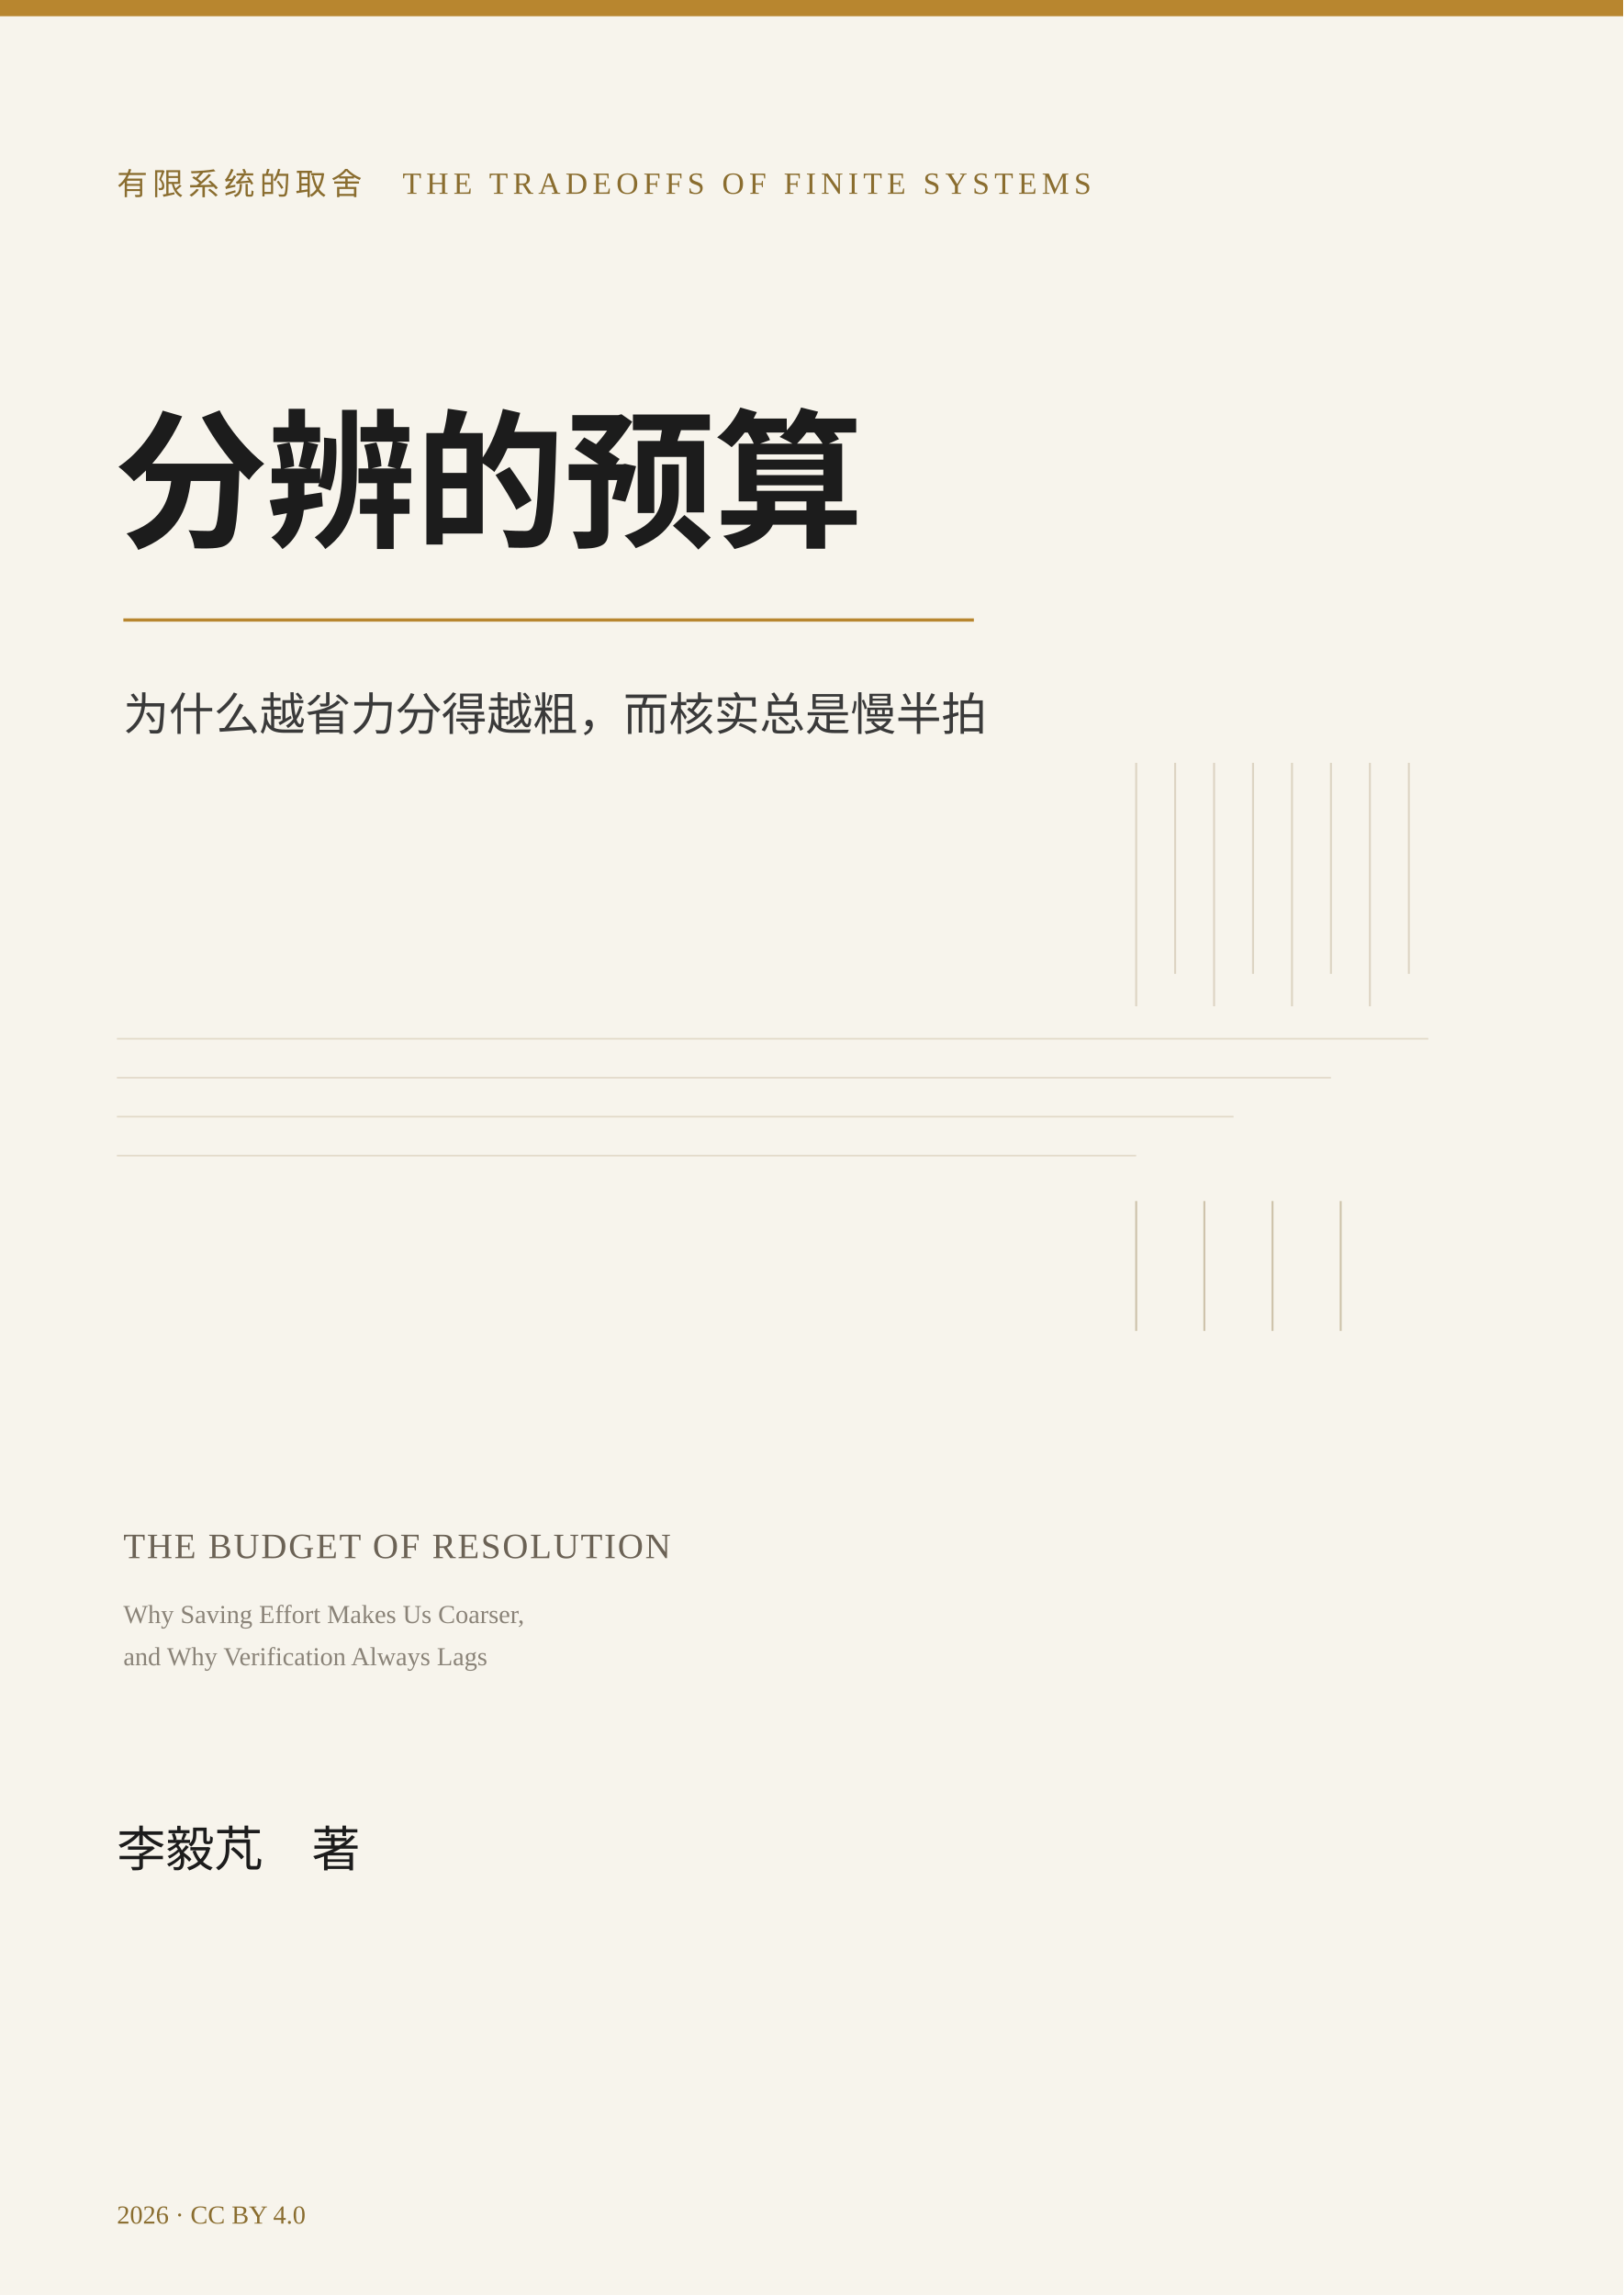
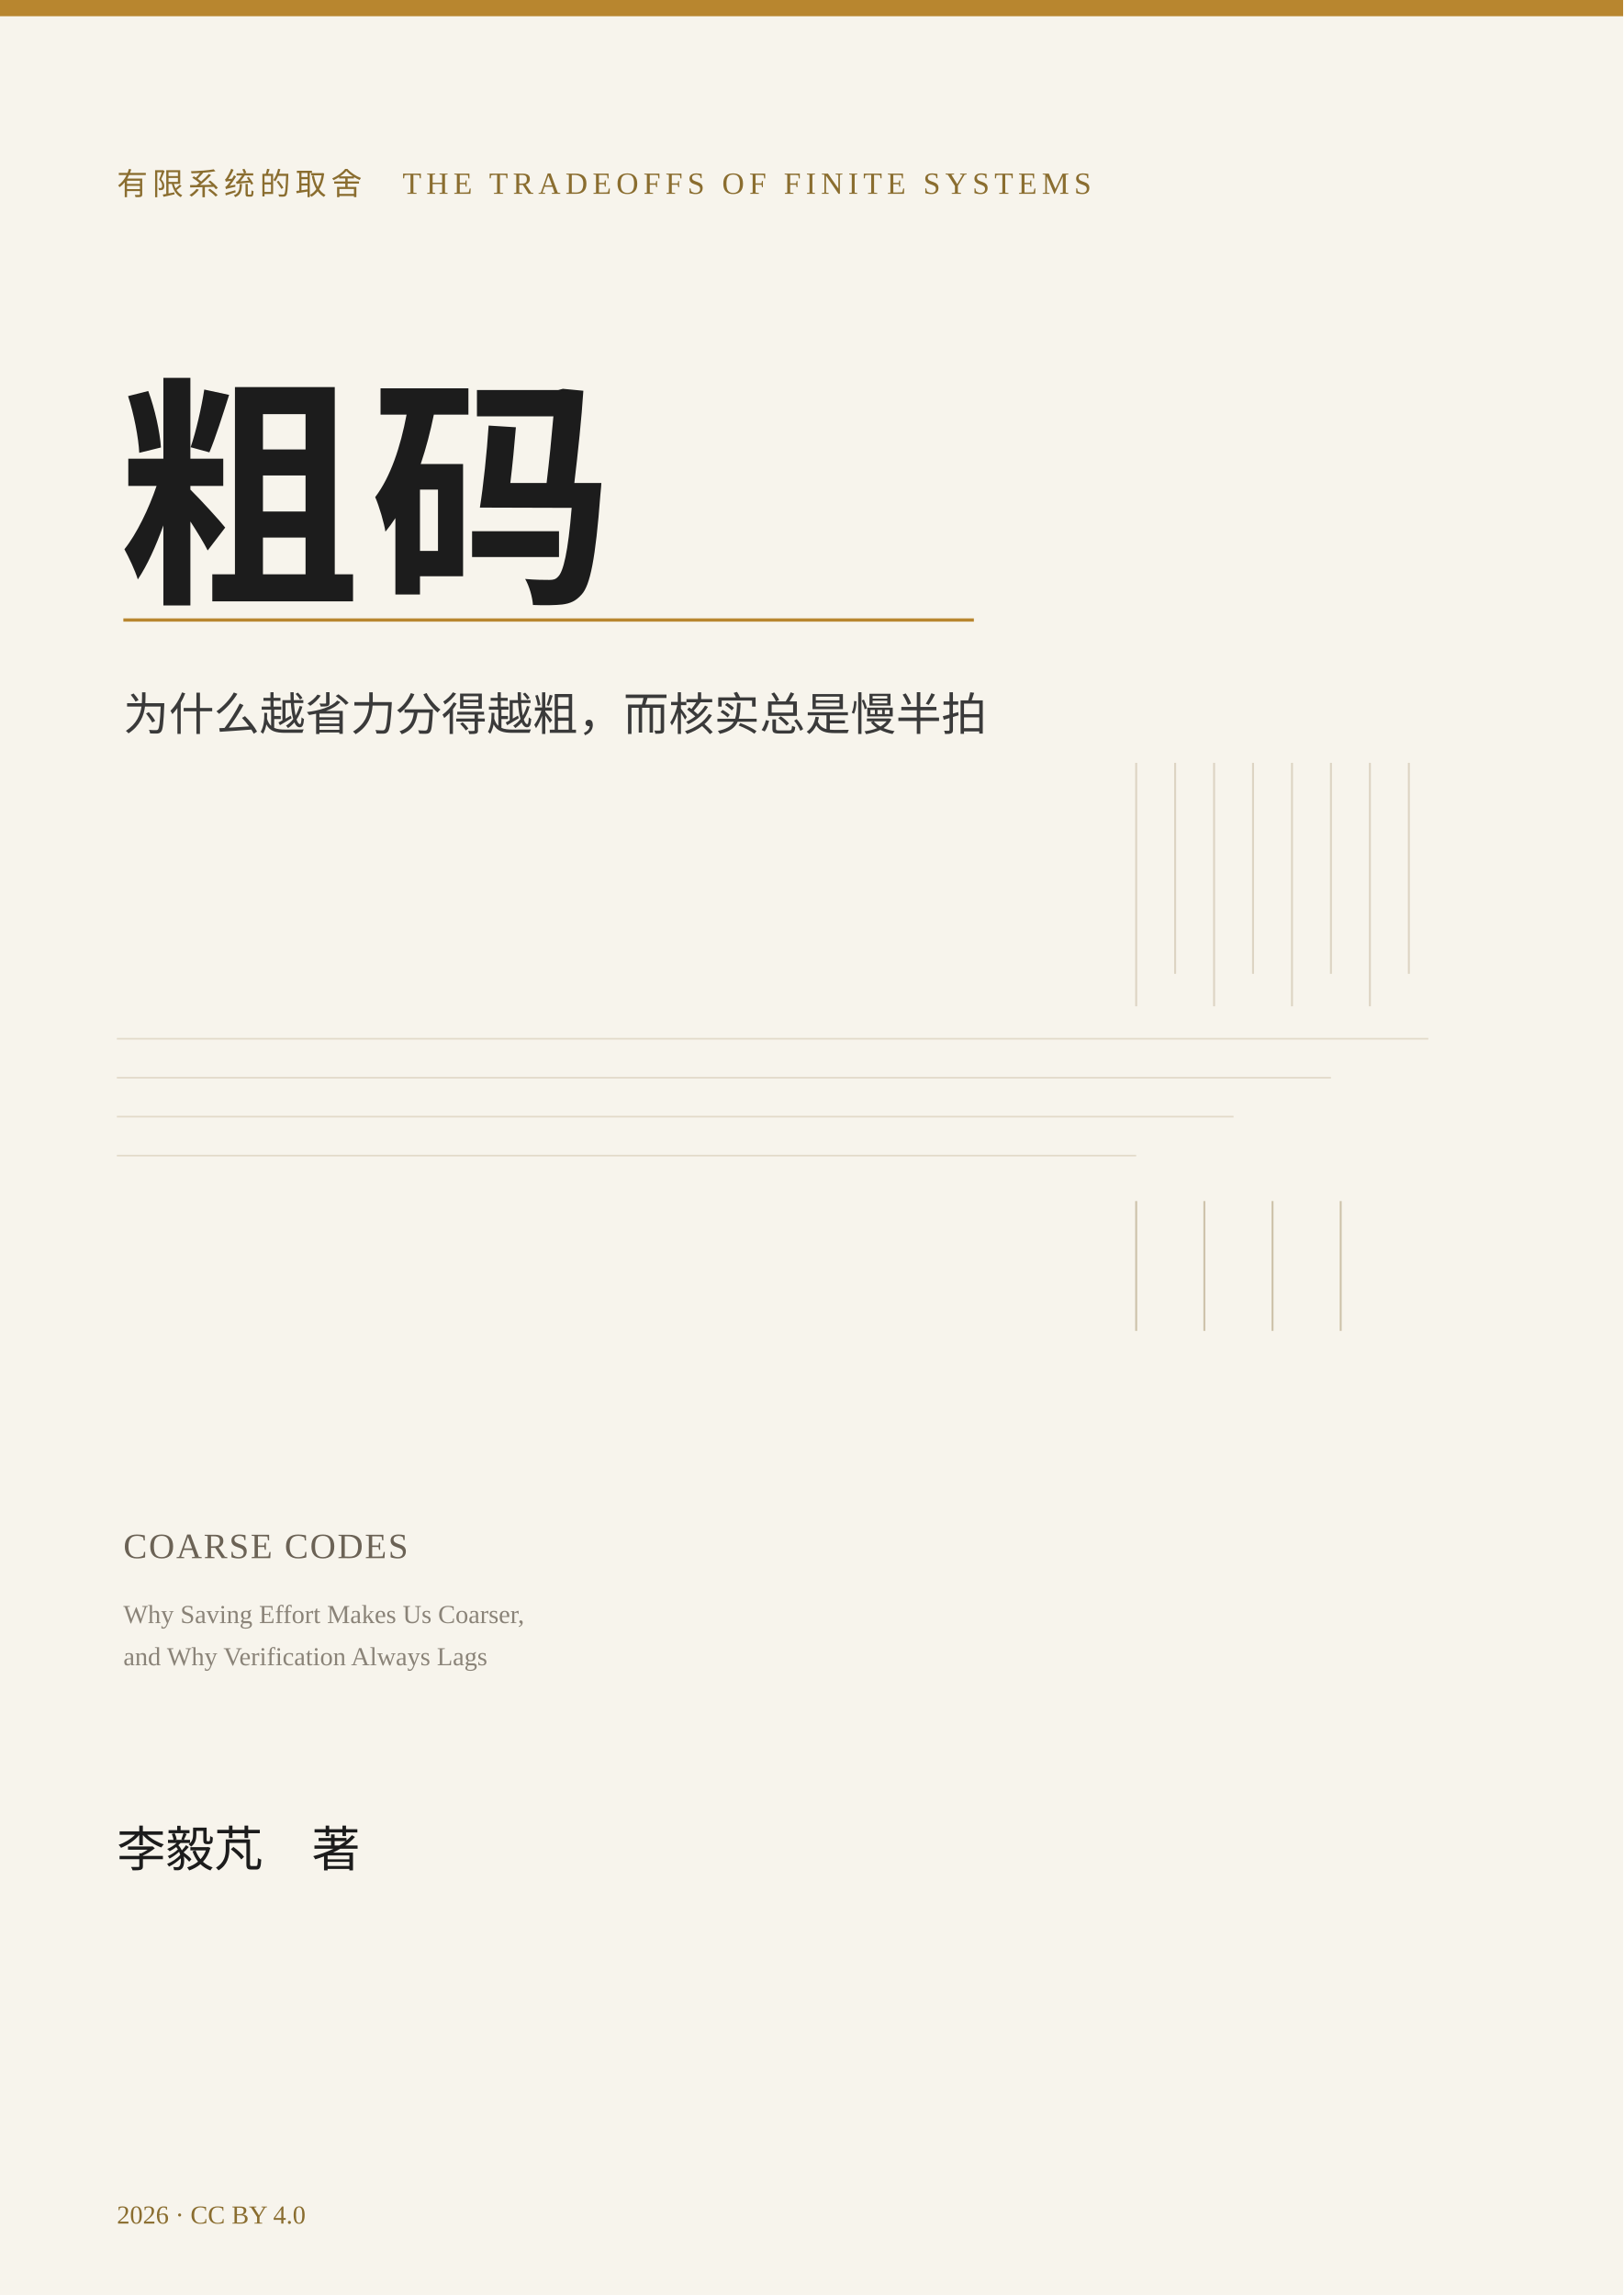
<svg xmlns="http://www.w3.org/2000/svg" viewBox="0 0 1000 1414" width="1000" height="1414">
  <rect width="1000" height="1414" fill="#f7f4ec" />
  <rect x="0" y="0" width="1000" height="10" fill="#b8862f" />
  <g stroke="#d8cfbc" stroke-width="1.2" opacity="0.85">
    <line x1="700" y1="470" x2="700" y2="620" />
    <line x1="724" y1="470" x2="724" y2="600" />
    <line x1="748" y1="470" x2="748" y2="620" />
    <line x1="772" y1="470" x2="772" y2="600" />
    <line x1="796" y1="470" x2="796" y2="620" />
    <line x1="820" y1="470" x2="820" y2="600" />
    <line x1="844" y1="470" x2="844" y2="620" />
    <line x1="868" y1="470" x2="868" y2="600" />
  </g>
  <g stroke="#c9bda3" stroke-width="1.2" opacity="0.9">
    <line x1="700" y1="740" x2="700" y2="820" />
    <line x1="742" y1="740" x2="742" y2="820" />
    <line x1="784" y1="740" x2="784" y2="820" />
    <line x1="826" y1="740" x2="826" y2="820" />
  </g>
  <line x1="72" y1="640" x2="880" y2="640" stroke="#e2dac9" stroke-width="1" />
  <line x1="72" y1="664" x2="820" y2="664" stroke="#e2dac9" stroke-width="1" />
  <line x1="72" y1="688" x2="760" y2="688" stroke="#e2dac9" stroke-width="1" />
  <line x1="72" y1="712" x2="700" y2="712" stroke="#e2dac9" stroke-width="1" />
  <style>text{font-family:"Times New Roman","SimSun",serif}</style>
  <text x="72" y="120" font-size="19" fill="#8a6d2f" letter-spacing="3">有限系统的取舍　THE TRADEOFFS OF FINITE SYSTEMS</text>
-   <text x="72" y="330" font-size="92" font-weight="700" fill="#1c1c1c">分辨的预算</text>
+   <text x="72" y="360" font-size="150" font-weight="700" fill="#1c1c1c" letter-spacing="6">粗码</text>
  <line x1="76" y1="382" x2="600" y2="382" stroke="#b8862f" stroke-width="2" />
  <text x="76" y="450" font-size="28" fill="#3a3a3a">为什么越省力分得越粗，而核实总是慢半拍</text>
-   <text x="76" y="960" font-size="22" fill="#6b6255" letter-spacing="1">THE BUDGET OF RESOLUTION</text>
+   <text x="76" y="960" font-size="22" fill="#6b6255" letter-spacing="1">COARSE CODES</text>
  <text x="76" y="1000" font-size="16" fill="#8a8378">Why Saving Effort Makes Us Coarser,</text>
  <text x="76" y="1026" font-size="16" fill="#8a8378">and Why Verification Always Lags</text>
  <text x="72" y="1150" font-size="30" fill="#1c1c1c">李毅芃　著</text>
  <text x="72" y="1370" font-size="16" fill="#8a6d2f">2026 · CC BY 4.0</text>
</svg>
